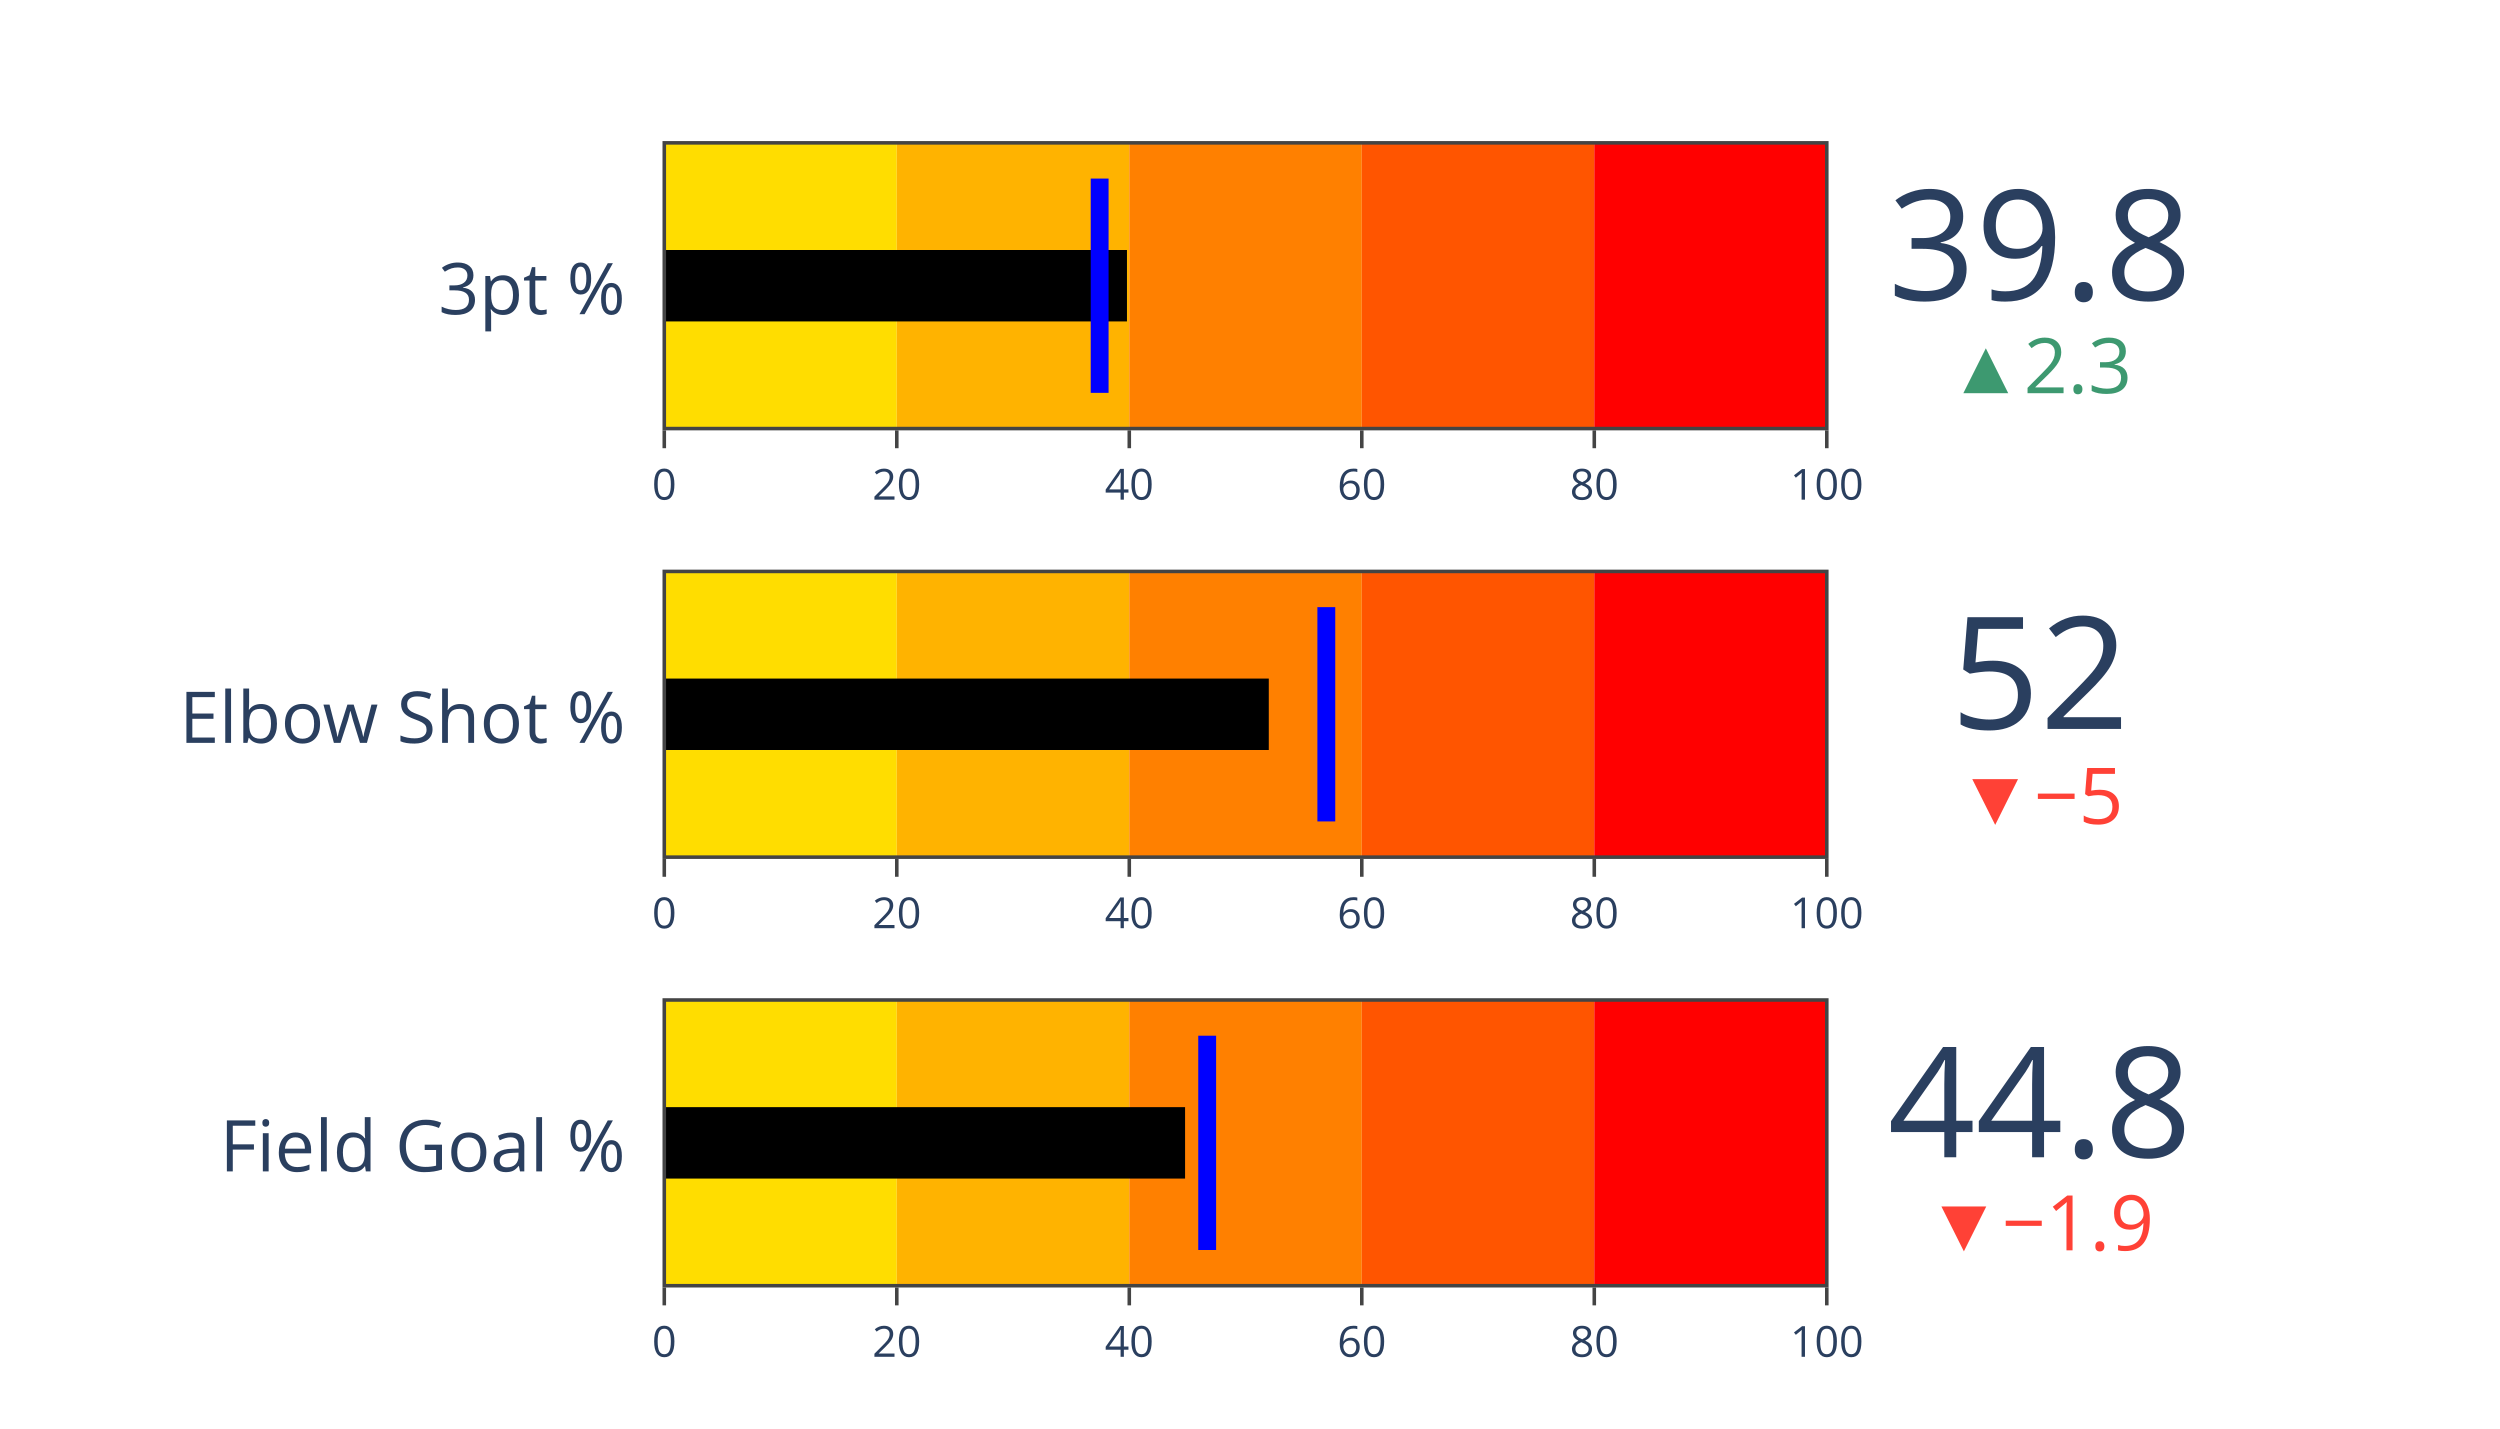
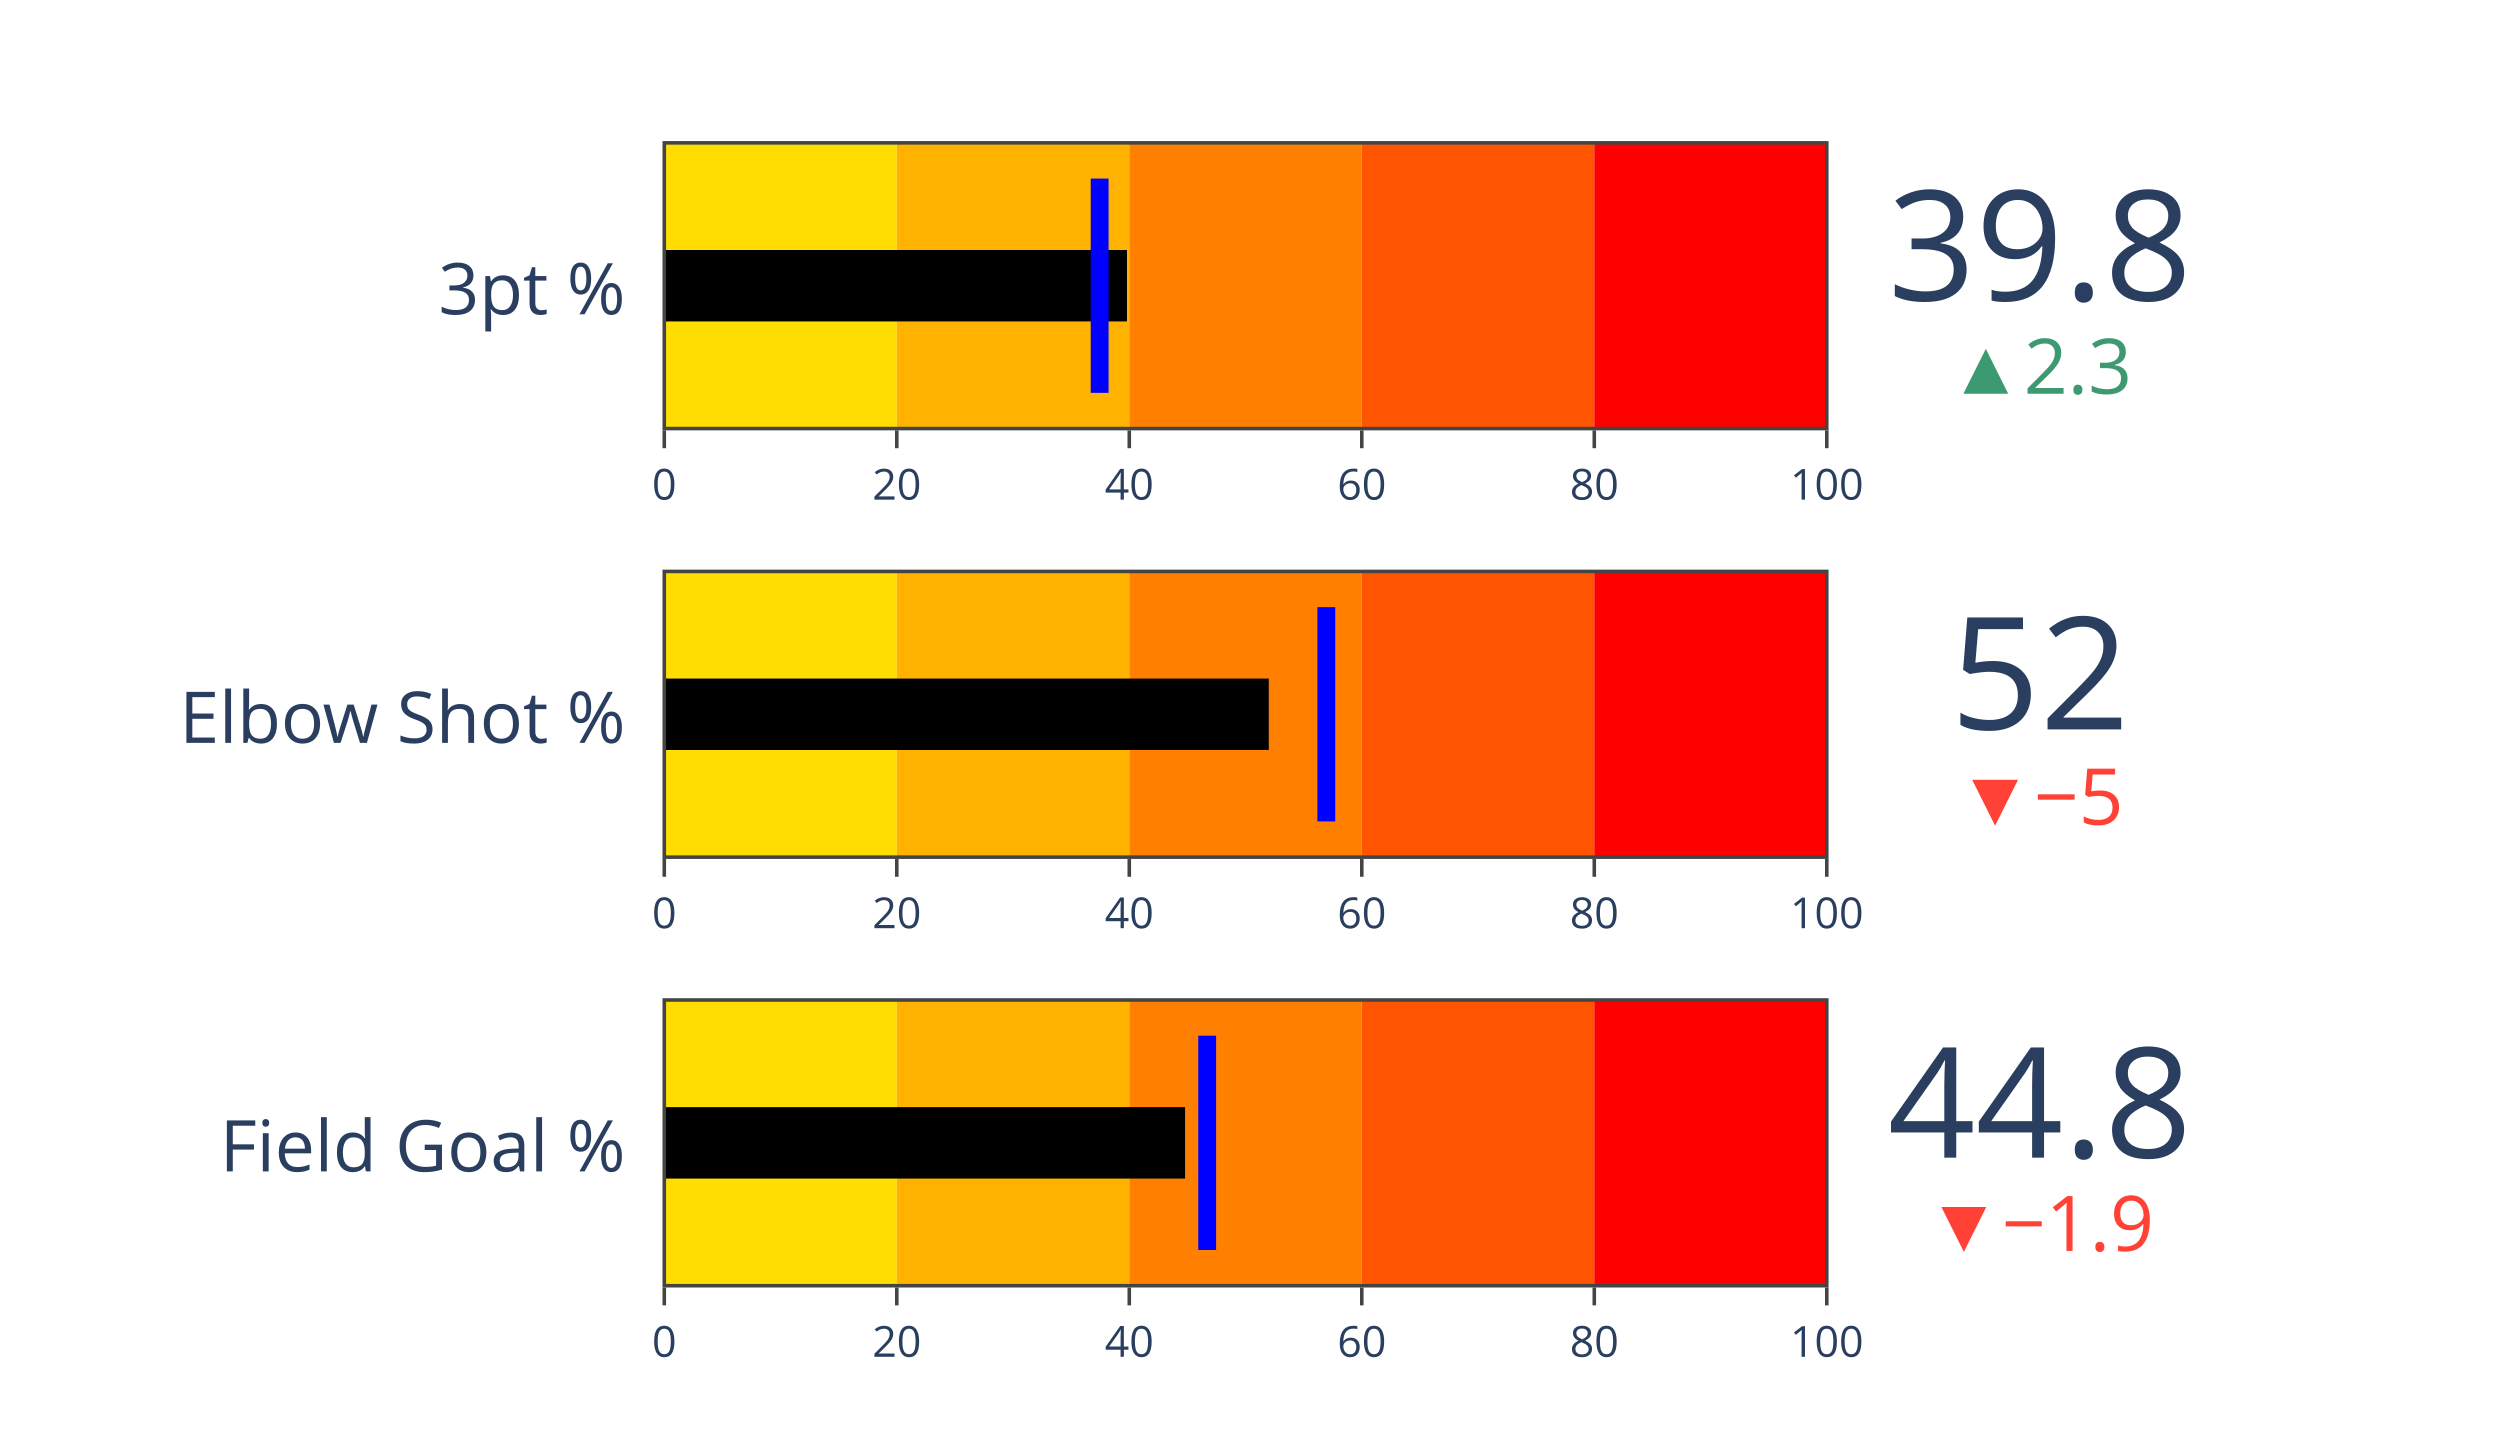
<svg xmlns="http://www.w3.org/2000/svg" class="main-svg" width="700" height="400" style="" viewBox="0 0 700 400">
  <rect x="0" y="0" width="700" height="400" style="fill: rgb(255, 255, 255); fill-opacity: 1;" />
-   <defs id="defs-23bd97">
+   <defs id="defs-24b6a9">
    <g class="clips" />
    <g class="gradients" />
  </defs>
  <g class="bglayer" />
  <g class="layer-below">
    <g class="imagelayer" />
    <g class="shapelayer" />
  </g>
  <g class="cartesianlayer" />
  <g class="polarlayer" />
  <g class="ternarylayer" />
  <g class="geolayer" />
  <g class="funnelarealayer" />
  <g class="pielayer" />
  <g class="treemaplayer" />
  <g class="sunburstlayer" />
  <g class="glimages" />
-   <defs id="topdefs-23bd97">
+   <defs id="topdefs-24b6a9">
    <g class="clips" />
  </defs>
  <g class="indicatorlayer">
    <g class="trace">
-       <g class="numbers" transform="translate(571.175,324.031) scale(0.5374613)">
+       <g class="numbers" transform="translate(571.175,324.1443) scale(0.5374613)">
        <text text-anchor="middle" class="number" x="0" y="0" style="font-family: 'Open Sans', verdana, arial, sans-serif; font-size: 80px; fill: rgb(42, 63, 95); fill-opacity: 1; white-space: pre;">44.8</text>
-         <text text-anchor="middle" class="delta" x="0" y="0" dy="48.5" style="font-family: 'Open Sans', verdana, arial, sans-serif; font-size: 40px; fill: rgb(255, 65, 54); fill-opacity: 1; white-space: pre;">▼−1.9</text>
+         <text text-anchor="middle" class="delta" x="0" y="0" dy="48.578" style="font-family: 'Open Sans', verdana, arial, sans-serif; font-size: 40px; fill: rgb(255, 65, 54); fill-opacity: 1; white-space: pre;">▼−1.9</text>
      </g>
      <g class="bullet" transform="translate(186, 280)">
        <g class="bg-bullet">
          <rect width="325.5" x="0" y="0" height="80" style="stroke: rgb(68, 68, 68); stroke-opacity: 1; fill: rgb(255, 255, 255); fill-opacity: 1; stroke-width: 0;" />
        </g>
        <g class="bg-bullet">
          <rect width="65.1" x="0" y="0" height="80" style="stroke: rgb(68, 68, 68); stroke-opacity: 1; fill: rgb(255, 221, 0); fill-opacity: 1; stroke-width: 0;" />
        </g>
        <g class="bg-bullet">
          <rect width="65.1" x="65.1" y="0" height="80" style="stroke: rgb(68, 68, 68); stroke-opacity: 1; fill: rgb(255, 179, 0); fill-opacity: 1; stroke-width: 0;" />
        </g>
        <g class="bg-bullet">
          <rect width="65.1" x="130.2" y="0" height="80" style="stroke: rgb(68, 68, 68); stroke-opacity: 1; fill: rgb(255, 128, 0); fill-opacity: 1; stroke-width: 0;" />
        </g>
        <g class="bg-bullet">
          <rect width="65.1" x="195.3" y="0" height="80" style="stroke: rgb(68, 68, 68); stroke-opacity: 1; fill: rgb(255, 85, 0); fill-opacity: 1; stroke-width: 0;" />
        </g>
        <g class="bg-bullet">
          <rect width="65.1" x="260.4" y="0" height="80" style="stroke: rgb(68, 68, 68); stroke-opacity: 1; fill: rgb(255, 0, 0); fill-opacity: 1; stroke-width: 0;" />
        </g>
        <g class="value-bullet">
          <rect height="20" y="30" width="145.82" style="stroke: rgb(68, 68, 68); stroke-opacity: 1; fill: rgb(0, 0, 0); fill-opacity: 1; stroke-width: 0;" />
        </g>
        <g class="threshold-bullet">
          <line x1="152.01" x2="152.01" y1="10" y2="70" style="stroke: rgb(0, 0, 255); stroke-opacity: 1; stroke-width: 5;" />
        </g>
        <g class="gauge-outline">
          <rect width="325.5" x="0" y="0" height="80" style="stroke: rgb(68, 68, 68); stroke-opacity: 1; fill: rgb(0, 0, 0); fill-opacity: 0; stroke-width: 1;" />
        </g>
      </g>
      <g class="bulletaxis crisp">
        <path class="xbulletaxistick ticks crisp" d="M0,360.5v5" transform="translate(186,0)" style="stroke: rgb(68, 68, 68); stroke-opacity: 1; stroke-width: 1px;" />
        <path class="xbulletaxistick ticks crisp" d="M0,360.5v5" transform="translate(251.1,0)" style="stroke: rgb(68, 68, 68); stroke-opacity: 1; stroke-width: 1px;" />
        <path class="xbulletaxistick ticks crisp" d="M0,360.5v5" transform="translate(316.2,0)" style="stroke: rgb(68, 68, 68); stroke-opacity: 1; stroke-width: 1px;" />
        <path class="xbulletaxistick ticks crisp" d="M0,360.5v5" transform="translate(381.3,0)" style="stroke: rgb(68, 68, 68); stroke-opacity: 1; stroke-width: 1px;" />
        <path class="xbulletaxistick ticks crisp" d="M0,360.5v5" transform="translate(446.4,0)" style="stroke: rgb(68, 68, 68); stroke-opacity: 1; stroke-width: 1px;" />
        <path class="xbulletaxistick ticks crisp" d="M0,360.5v5" transform="translate(511.5,0)" style="stroke: rgb(68, 68, 68); stroke-opacity: 1; stroke-width: 1px;" />
        <g class="xbulletaxistick">
          <text text-anchor="middle" x="0" y="379.9" transform="translate(186,0)" style="font-family: 'Open Sans', verdana, arial, sans-serif; font-size: 12px; fill: rgb(42, 63, 95); fill-opacity: 1; white-space: pre;">0</text>
        </g>
        <g class="xbulletaxistick">
          <text text-anchor="middle" x="0" y="379.9" transform="translate(251.1,0)" style="font-family: 'Open Sans', verdana, arial, sans-serif; font-size: 12px; fill: rgb(42, 63, 95); fill-opacity: 1; white-space: pre;">20</text>
        </g>
        <g class="xbulletaxistick">
          <text text-anchor="middle" x="0" y="379.9" transform="translate(316.2,0)" style="font-family: 'Open Sans', verdana, arial, sans-serif; font-size: 12px; fill: rgb(42, 63, 95); fill-opacity: 1; white-space: pre;">40</text>
        </g>
        <g class="xbulletaxistick">
          <text text-anchor="middle" x="0" y="379.9" transform="translate(381.3,0)" style="font-family: 'Open Sans', verdana, arial, sans-serif; font-size: 12px; fill: rgb(42, 63, 95); fill-opacity: 1; white-space: pre;">60</text>
        </g>
        <g class="xbulletaxistick">
          <text text-anchor="middle" x="0" y="379.9" transform="translate(446.4,0)" style="font-family: 'Open Sans', verdana, arial, sans-serif; font-size: 12px; fill: rgb(42, 63, 95); fill-opacity: 1; white-space: pre;">80</text>
        </g>
        <g class="xbulletaxistick">
          <text text-anchor="middle" x="0" y="379.9" transform="translate(511.5,0)" style="font-family: 'Open Sans', verdana, arial, sans-serif; font-size: 12px; fill: rgb(42, 63, 95); fill-opacity: 1; white-space: pre;">100</text>
        </g>
      </g>
      <text class="title" text-anchor="end" x="0" y="0" style="font-family: 'Open Sans', verdana, arial, sans-serif; font-size: 20px; fill: rgb(42, 63, 95); fill-opacity: 1; white-space: pre;" transform="translate(175.15,328)">Field Goal %</text>
    </g>
    <g class="trace">
-       <g class="numbers" transform="translate(571.175,204.1096) scale(0.5479452)">
+       <g class="numbers" transform="translate(571.175,204.2329) scale(0.5489439)">
        <text text-anchor="middle" class="number" x="0" y="0" style="font-family: 'Open Sans', verdana, arial, sans-serif; font-size: 80px; fill: rgb(42, 63, 95); fill-opacity: 1; white-space: pre;">52</text>
-         <text text-anchor="middle" class="delta" x="0" y="0" dy="48.5" style="font-family: 'Open Sans', verdana, arial, sans-serif; font-size: 40px; fill: rgb(255, 65, 54); fill-opacity: 1; white-space: pre;">▼−5</text>
+         <text text-anchor="middle" class="delta" x="0" y="0" dy="48.578" style="font-family: 'Open Sans', verdana, arial, sans-serif; font-size: 40px; fill: rgb(255, 65, 54); fill-opacity: 1; white-space: pre;">▼−5</text>
      </g>
      <g class="bullet" transform="translate(186, 160)">
        <g class="bg-bullet">
          <rect width="325.5" x="0" y="0" height="80" style="stroke: rgb(68, 68, 68); stroke-opacity: 1; fill: rgb(255, 255, 255); fill-opacity: 1; stroke-width: 0;" />
        </g>
        <g class="bg-bullet">
          <rect width="65.1" x="0" y="0" height="80" style="stroke: rgb(68, 68, 68); stroke-opacity: 1; fill: rgb(255, 221, 0); fill-opacity: 1; stroke-width: 0;" />
        </g>
        <g class="bg-bullet">
          <rect width="65.1" x="65.1" y="0" height="80" style="stroke: rgb(68, 68, 68); stroke-opacity: 1; fill: rgb(255, 179, 0); fill-opacity: 1; stroke-width: 0;" />
        </g>
        <g class="bg-bullet">
          <rect width="65.1" x="130.2" y="0" height="80" style="stroke: rgb(68, 68, 68); stroke-opacity: 1; fill: rgb(255, 128, 0); fill-opacity: 1; stroke-width: 0;" />
        </g>
        <g class="bg-bullet">
          <rect width="65.1" x="195.3" y="0" height="80" style="stroke: rgb(68, 68, 68); stroke-opacity: 1; fill: rgb(255, 85, 0); fill-opacity: 1; stroke-width: 0;" />
        </g>
        <g class="bg-bullet">
          <rect width="65.1" x="260.4" y="0" height="80" style="stroke: rgb(68, 68, 68); stroke-opacity: 1; fill: rgb(255, 0, 0); fill-opacity: 1; stroke-width: 0;" />
        </g>
        <g class="value-bullet">
          <rect height="20" y="30" width="169.26" style="stroke: rgb(68, 68, 68); stroke-opacity: 1; fill: rgb(0, 0, 0); fill-opacity: 1; stroke-width: 0;" />
        </g>
        <g class="threshold-bullet">
          <line x1="185.37" x2="185.37" y1="10" y2="70" style="stroke: rgb(0, 0, 255); stroke-opacity: 1; stroke-width: 5;" />
        </g>
        <g class="gauge-outline">
          <rect width="325.5" x="0" y="0" height="80" style="stroke: rgb(68, 68, 68); stroke-opacity: 1; fill: rgb(0, 0, 0); fill-opacity: 0; stroke-width: 1;" />
        </g>
      </g>
      <g class="bulletaxis crisp">
        <path class="xbulletaxistick ticks crisp" d="M0,240.5v5" transform="translate(186,0)" style="stroke: rgb(68, 68, 68); stroke-opacity: 1; stroke-width: 1px;" />
        <path class="xbulletaxistick ticks crisp" d="M0,240.5v5" transform="translate(251.1,0)" style="stroke: rgb(68, 68, 68); stroke-opacity: 1; stroke-width: 1px;" />
        <path class="xbulletaxistick ticks crisp" d="M0,240.5v5" transform="translate(316.2,0)" style="stroke: rgb(68, 68, 68); stroke-opacity: 1; stroke-width: 1px;" />
        <path class="xbulletaxistick ticks crisp" d="M0,240.5v5" transform="translate(381.3,0)" style="stroke: rgb(68, 68, 68); stroke-opacity: 1; stroke-width: 1px;" />
        <path class="xbulletaxistick ticks crisp" d="M0,240.5v5" transform="translate(446.4,0)" style="stroke: rgb(68, 68, 68); stroke-opacity: 1; stroke-width: 1px;" />
        <path class="xbulletaxistick ticks crisp" d="M0,240.5v5" transform="translate(511.5,0)" style="stroke: rgb(68, 68, 68); stroke-opacity: 1; stroke-width: 1px;" />
        <g class="xbulletaxistick">
          <text text-anchor="middle" x="0" y="259.9" transform="translate(186,0)" style="font-family: 'Open Sans', verdana, arial, sans-serif; font-size: 12px; fill: rgb(42, 63, 95); fill-opacity: 1; white-space: pre;">0</text>
        </g>
        <g class="xbulletaxistick">
          <text text-anchor="middle" x="0" y="259.9" transform="translate(251.1,0)" style="font-family: 'Open Sans', verdana, arial, sans-serif; font-size: 12px; fill: rgb(42, 63, 95); fill-opacity: 1; white-space: pre;">20</text>
        </g>
        <g class="xbulletaxistick">
          <text text-anchor="middle" x="0" y="259.9" transform="translate(316.2,0)" style="font-family: 'Open Sans', verdana, arial, sans-serif; font-size: 12px; fill: rgb(42, 63, 95); fill-opacity: 1; white-space: pre;">40</text>
        </g>
        <g class="xbulletaxistick">
          <text text-anchor="middle" x="0" y="259.9" transform="translate(381.3,0)" style="font-family: 'Open Sans', verdana, arial, sans-serif; font-size: 12px; fill: rgb(42, 63, 95); fill-opacity: 1; white-space: pre;">60</text>
        </g>
        <g class="xbulletaxistick">
          <text text-anchor="middle" x="0" y="259.9" transform="translate(446.4,0)" style="font-family: 'Open Sans', verdana, arial, sans-serif; font-size: 12px; fill: rgb(42, 63, 95); fill-opacity: 1; white-space: pre;">80</text>
        </g>
        <g class="xbulletaxistick">
          <text text-anchor="middle" x="0" y="259.9" transform="translate(511.5,0)" style="font-family: 'Open Sans', verdana, arial, sans-serif; font-size: 12px; fill: rgb(42, 63, 95); fill-opacity: 1; white-space: pre;">100</text>
        </g>
      </g>
      <text class="title" text-anchor="end" x="0" y="0" style="font-family: 'Open Sans', verdana, arial, sans-serif; font-size: 20px; fill: rgb(42, 63, 95); fill-opacity: 1; white-space: pre;" transform="translate(175.15,208)">Elbow Shot %</text>
    </g>
    <g class="trace">
-       <g class="numbers" transform="translate(571.175,84.03096) scale(0.5374613)">
+       <g class="numbers" transform="translate(571.175,84.14433) scale(0.5374613)">
        <text text-anchor="middle" class="number" x="0" y="0" style="font-family: 'Open Sans', verdana, arial, sans-serif; font-size: 80px; fill: rgb(42, 63, 95); fill-opacity: 1; white-space: pre;">39.8</text>
-         <text text-anchor="middle" class="delta" x="0" y="0" dy="48.5" style="font-family: 'Open Sans', verdana, arial, sans-serif; font-size: 40px; fill: rgb(61, 153, 112); fill-opacity: 1; white-space: pre;">▲2.3</text>
+         <text text-anchor="middle" class="delta" x="0" y="0" dy="48.578" style="font-family: 'Open Sans', verdana, arial, sans-serif; font-size: 40px; fill: rgb(61, 153, 112); fill-opacity: 1; white-space: pre;">▲2.3</text>
      </g>
      <g class="bullet" transform="translate(186, 40)">
        <g class="bg-bullet">
          <rect width="325.5" x="0" y="0" height="80" style="stroke: rgb(68, 68, 68); stroke-opacity: 1; fill: rgb(255, 255, 255); fill-opacity: 1; stroke-width: 0;" />
        </g>
        <g class="bg-bullet">
          <rect width="65.1" x="0" y="0" height="80" style="stroke: rgb(68, 68, 68); stroke-opacity: 1; fill: rgb(255, 221, 0); fill-opacity: 1; stroke-width: 0;" />
        </g>
        <g class="bg-bullet">
          <rect width="65.1" x="65.1" y="0" height="80" style="stroke: rgb(68, 68, 68); stroke-opacity: 1; fill: rgb(255, 179, 0); fill-opacity: 1; stroke-width: 0;" />
        </g>
        <g class="bg-bullet">
          <rect width="65.1" x="130.2" y="0" height="80" style="stroke: rgb(68, 68, 68); stroke-opacity: 1; fill: rgb(255, 128, 0); fill-opacity: 1; stroke-width: 0;" />
        </g>
        <g class="bg-bullet">
          <rect width="65.1" x="195.3" y="0" height="80" style="stroke: rgb(68, 68, 68); stroke-opacity: 1; fill: rgb(255, 85, 0); fill-opacity: 1; stroke-width: 0;" />
        </g>
        <g class="bg-bullet">
          <rect width="65.1" x="260.4" y="0" height="80" style="stroke: rgb(68, 68, 68); stroke-opacity: 1; fill: rgb(255, 0, 0); fill-opacity: 1; stroke-width: 0;" />
        </g>
        <g class="value-bullet">
          <rect height="20" y="30" width="129.55" style="stroke: rgb(68, 68, 68); stroke-opacity: 1; fill: rgb(0, 0, 0); fill-opacity: 1; stroke-width: 0;" />
        </g>
        <g class="threshold-bullet">
          <line x1="121.9" x2="121.9" y1="10" y2="70" style="stroke: rgb(0, 0, 255); stroke-opacity: 1; stroke-width: 5;" />
        </g>
        <g class="gauge-outline">
          <rect width="325.5" x="0" y="0" height="80" style="stroke: rgb(68, 68, 68); stroke-opacity: 1; fill: rgb(0, 0, 0); fill-opacity: 0; stroke-width: 1;" />
        </g>
      </g>
      <g class="bulletaxis crisp">
        <path class="xbulletaxistick ticks crisp" d="M0,120.5v5" transform="translate(186,0)" style="stroke: rgb(68, 68, 68); stroke-opacity: 1; stroke-width: 1px;" />
        <path class="xbulletaxistick ticks crisp" d="M0,120.5v5" transform="translate(251.1,0)" style="stroke: rgb(68, 68, 68); stroke-opacity: 1; stroke-width: 1px;" />
        <path class="xbulletaxistick ticks crisp" d="M0,120.5v5" transform="translate(316.2,0)" style="stroke: rgb(68, 68, 68); stroke-opacity: 1; stroke-width: 1px;" />
        <path class="xbulletaxistick ticks crisp" d="M0,120.5v5" transform="translate(381.3,0)" style="stroke: rgb(68, 68, 68); stroke-opacity: 1; stroke-width: 1px;" />
        <path class="xbulletaxistick ticks crisp" d="M0,120.5v5" transform="translate(446.4,0)" style="stroke: rgb(68, 68, 68); stroke-opacity: 1; stroke-width: 1px;" />
        <path class="xbulletaxistick ticks crisp" d="M0,120.5v5" transform="translate(511.5,0)" style="stroke: rgb(68, 68, 68); stroke-opacity: 1; stroke-width: 1px;" />
        <g class="xbulletaxistick">
          <text text-anchor="middle" x="0" y="139.9" transform="translate(186,0)" style="font-family: 'Open Sans', verdana, arial, sans-serif; font-size: 12px; fill: rgb(42, 63, 95); fill-opacity: 1; white-space: pre;">0</text>
        </g>
        <g class="xbulletaxistick">
          <text text-anchor="middle" x="0" y="139.9" transform="translate(251.1,0)" style="font-family: 'Open Sans', verdana, arial, sans-serif; font-size: 12px; fill: rgb(42, 63, 95); fill-opacity: 1; white-space: pre;">20</text>
        </g>
        <g class="xbulletaxistick">
          <text text-anchor="middle" x="0" y="139.9" transform="translate(316.2,0)" style="font-family: 'Open Sans', verdana, arial, sans-serif; font-size: 12px; fill: rgb(42, 63, 95); fill-opacity: 1; white-space: pre;">40</text>
        </g>
        <g class="xbulletaxistick">
          <text text-anchor="middle" x="0" y="139.9" transform="translate(381.3,0)" style="font-family: 'Open Sans', verdana, arial, sans-serif; font-size: 12px; fill: rgb(42, 63, 95); fill-opacity: 1; white-space: pre;">60</text>
        </g>
        <g class="xbulletaxistick">
          <text text-anchor="middle" x="0" y="139.9" transform="translate(446.4,0)" style="font-family: 'Open Sans', verdana, arial, sans-serif; font-size: 12px; fill: rgb(42, 63, 95); fill-opacity: 1; white-space: pre;">80</text>
        </g>
        <g class="xbulletaxistick">
          <text text-anchor="middle" x="0" y="139.9" transform="translate(511.5,0)" style="font-family: 'Open Sans', verdana, arial, sans-serif; font-size: 12px; fill: rgb(42, 63, 95); fill-opacity: 1; white-space: pre;">100</text>
        </g>
      </g>
-       <text class="title" text-anchor="end" x="0" y="0" style="font-family: 'Open Sans', verdana, arial, sans-serif; font-size: 20px; fill: rgb(42, 63, 95); fill-opacity: 1; white-space: pre;" transform="translate(175.15,87.98438)">3pt %</text>
+       <text class="title" text-anchor="end" x="0" y="0" style="font-family: 'Open Sans', verdana, arial, sans-serif; font-size: 20px; fill: rgb(42, 63, 95); fill-opacity: 1; white-space: pre;" transform="translate(175.15,88)">3pt %</text>
    </g>
  </g>
  <g class="layer-above">
    <g class="imagelayer" />
    <g class="shapelayer" />
  </g>
  <g class="infolayer">
    <g class="g-gtitle" />
  </g>
</svg>
